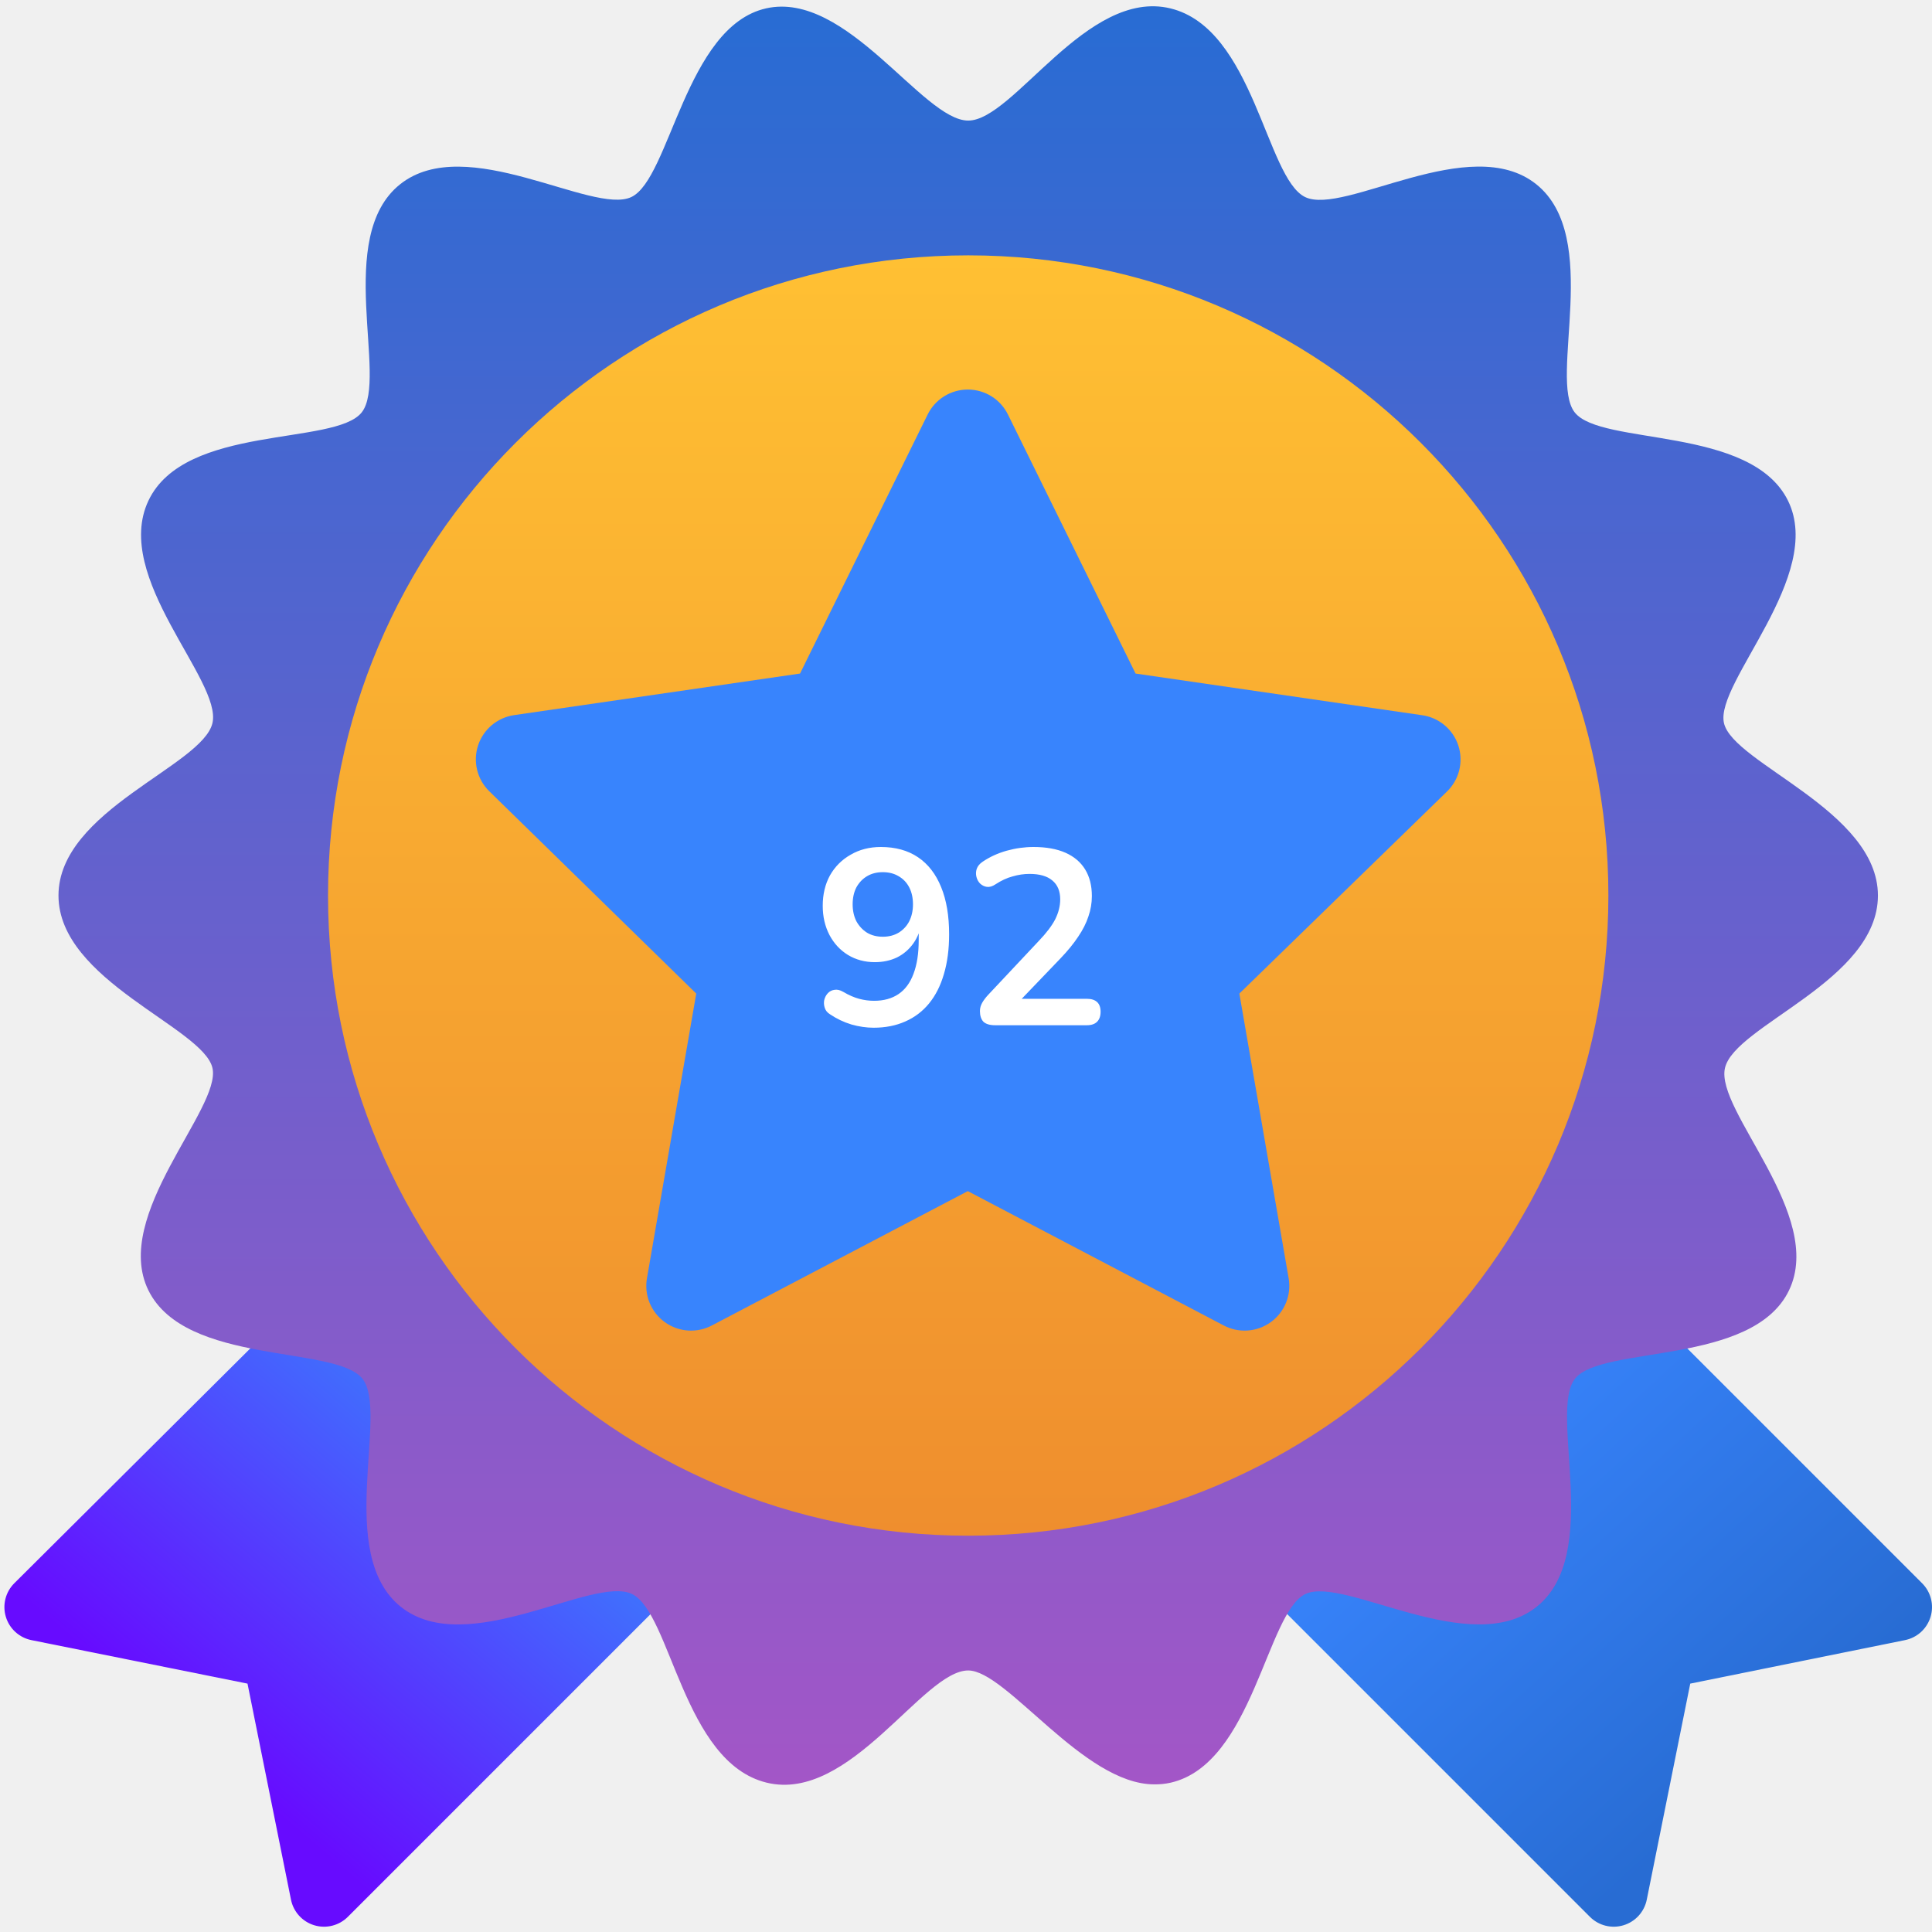
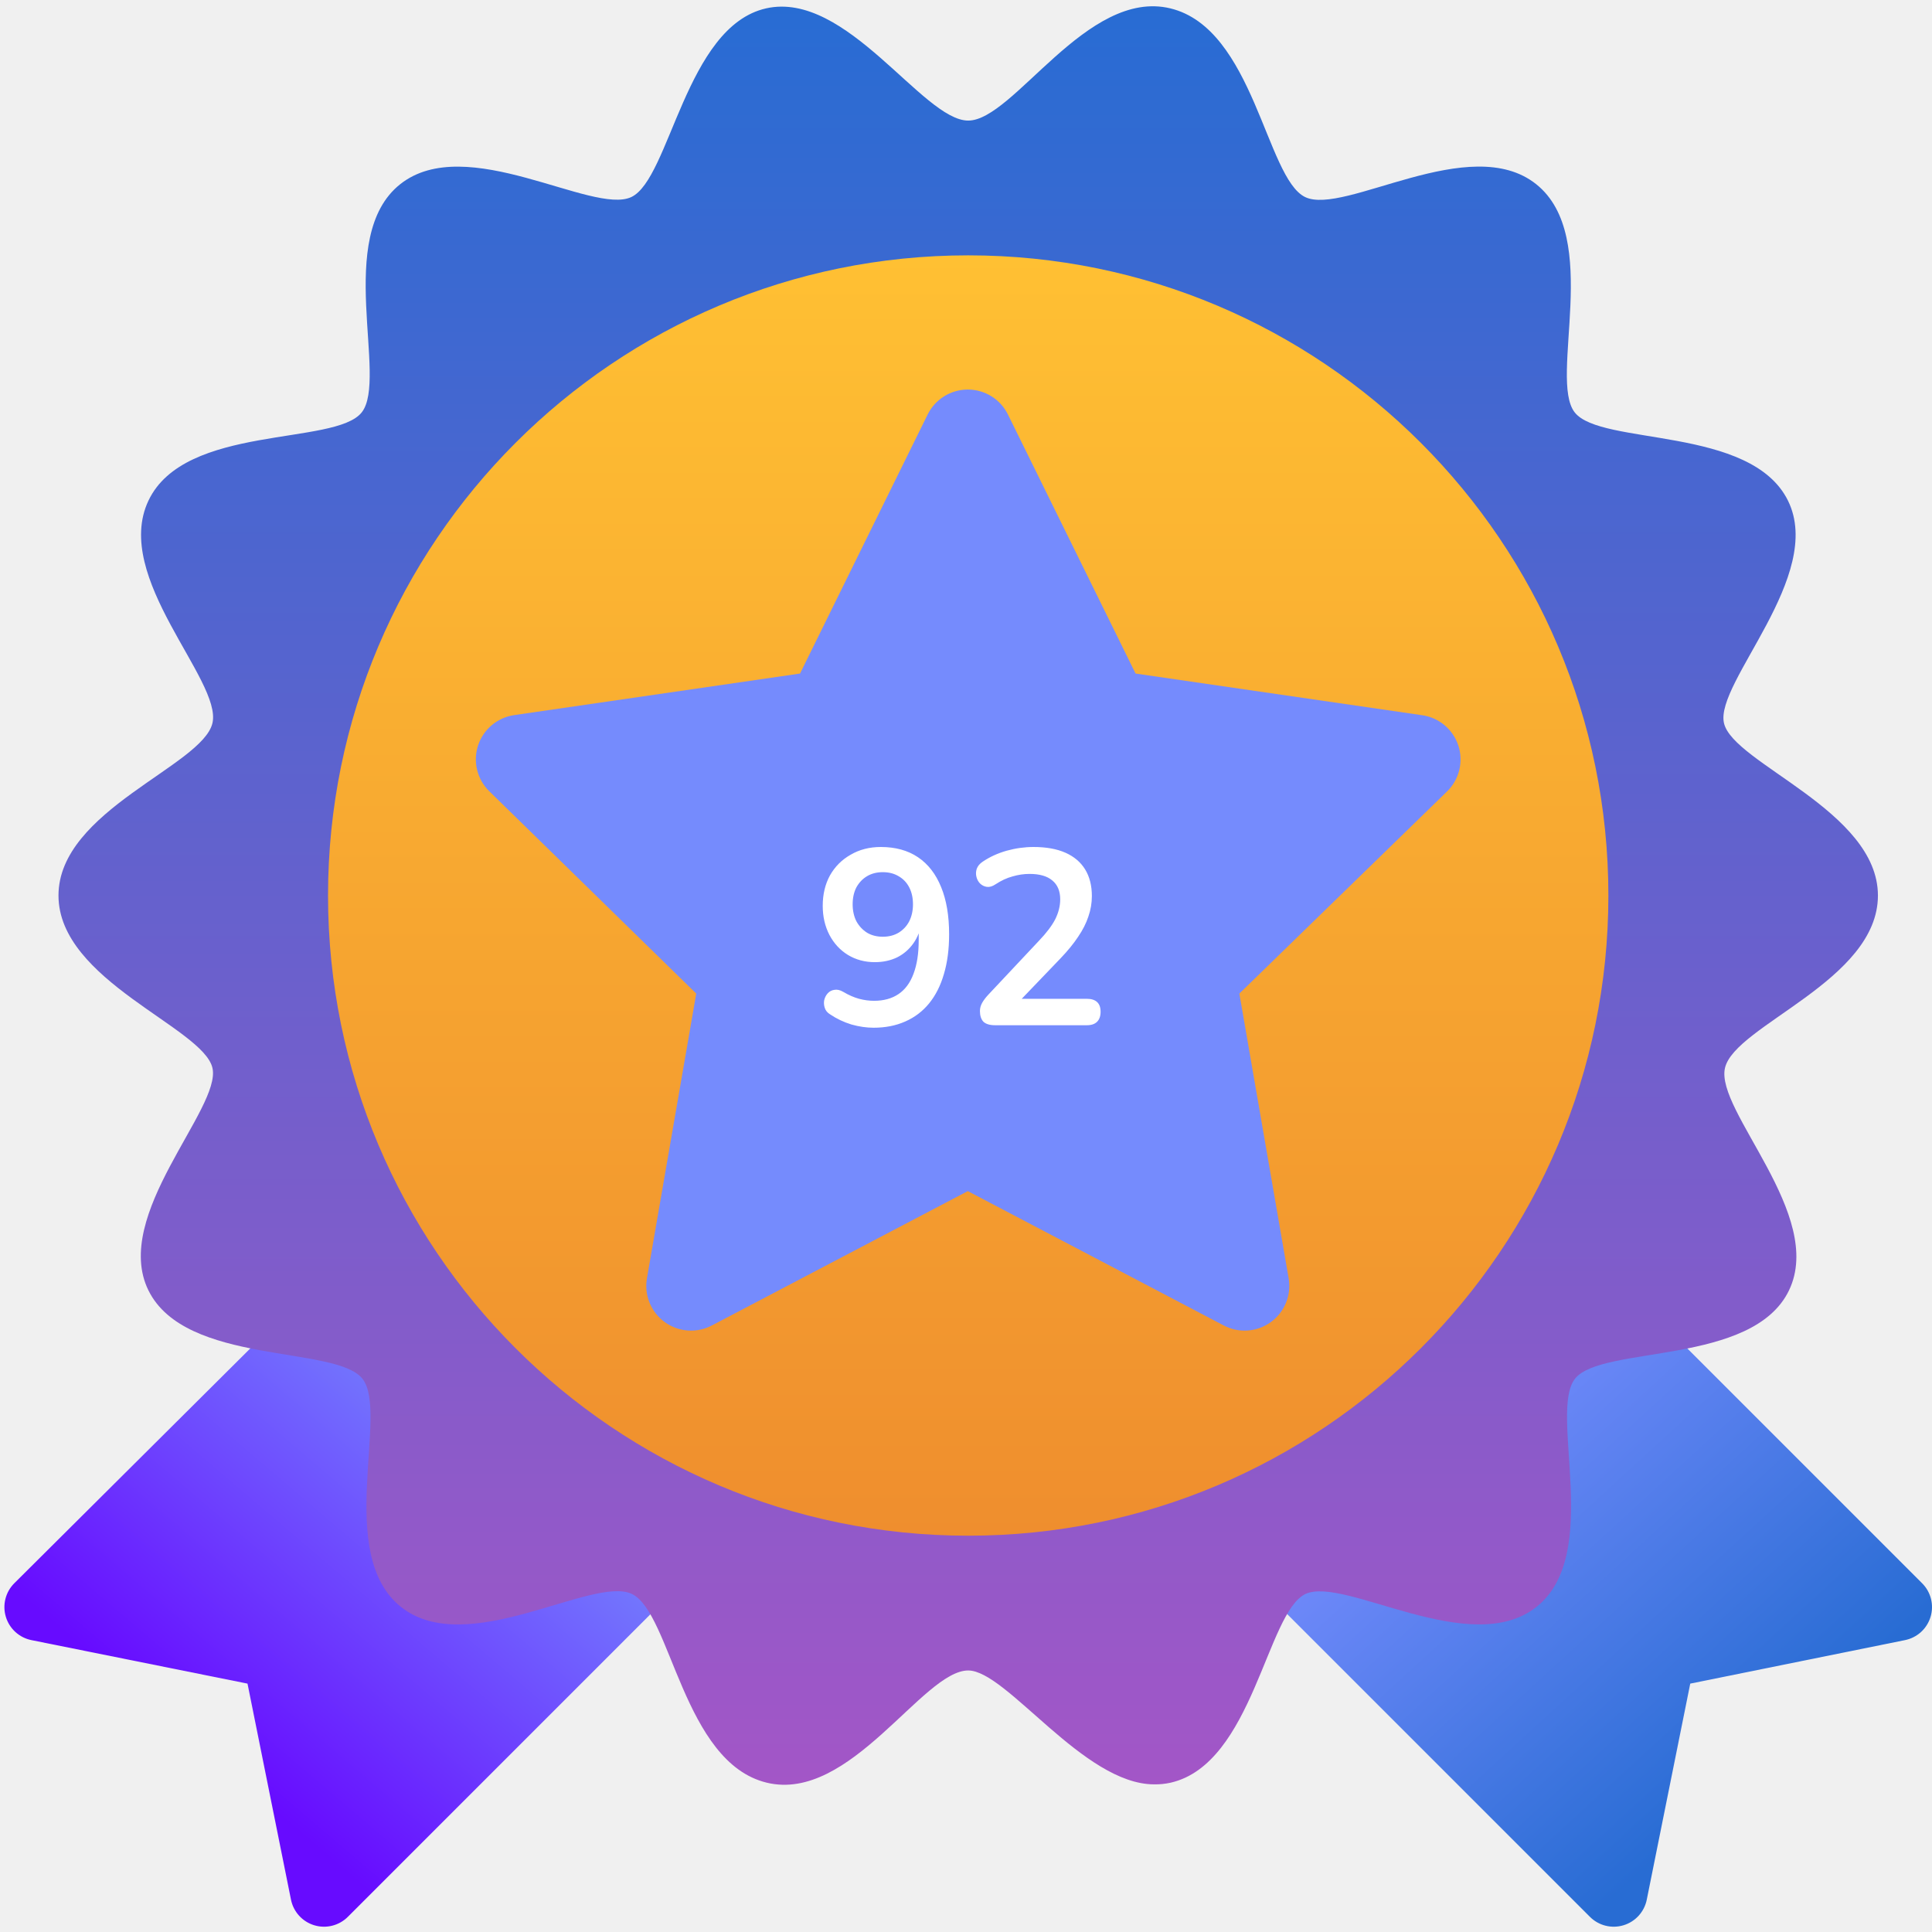
<svg xmlns="http://www.w3.org/2000/svg" width="155" height="155" viewBox="0 0 155 155" fill="none">
  <path d="M154.203 127.017L132.253 105.068C131.805 104.626 131.217 104.355 130.59 104.301C129.964 104.247 129.338 104.413 128.82 104.77L101.789 123.503C101.463 123.728 101.19 124.022 100.99 124.364C100.79 124.706 100.667 125.088 100.631 125.482C100.595 125.877 100.646 126.275 100.781 126.647C100.916 127.02 101.131 127.359 101.411 127.639L127.55 153.778C127.896 154.126 128.329 154.373 128.804 154.493C129.28 154.613 129.779 154.602 130.248 154.46C130.717 154.319 131.139 154.052 131.469 153.689C131.798 153.326 132.023 152.88 132.118 152.4L135.605 135.073L152.824 131.585C153.305 131.49 153.751 131.265 154.114 130.936C154.477 130.606 154.743 130.184 154.885 129.715C155.027 129.246 155.038 128.747 154.918 128.272C154.798 127.796 154.551 127.363 154.203 127.017Z" fill="url(#paint0_linear_470_901)" />
  <path d="M53.673 123.503L26.642 104.77C26.124 104.413 25.498 104.247 24.872 104.301C24.245 104.355 23.657 104.626 23.209 105.068L1.151 127.017C0.803 127.363 0.556 127.796 0.436 128.272C0.316 128.747 0.327 129.246 0.469 129.715C0.61 130.184 0.877 130.606 1.24 130.936C1.603 131.265 2.049 131.49 2.53 131.585L19.857 135.073L23.344 152.4C23.439 152.88 23.664 153.326 23.993 153.689C24.323 154.052 24.745 154.319 25.214 154.46C25.683 154.602 26.182 154.613 26.657 154.493C27.133 154.373 27.566 154.126 27.912 153.778L54.051 127.639C54.331 127.359 54.546 127.02 54.681 126.647C54.816 126.275 54.867 125.877 54.831 125.482C54.794 125.088 54.672 124.706 54.472 124.364C54.272 124.022 53.999 123.728 53.673 123.503Z" fill="url(#paint1_linear_470_901)" />
  <path d="M150.662 71.846C150.662 65.034 139.038 61.25 138.309 58.006C137.579 54.762 146.418 46.193 143.445 40.165C140.471 34.137 128.442 35.786 126.334 33.083C124.225 30.38 128.55 19.027 123.252 14.783C117.954 10.539 107.844 17.324 104.709 15.81C101.573 14.296 100.6 2.294 93.896 0.672C87.192 -0.95 81.326 9.674 77.677 9.674C74.028 9.674 67.919 -0.787 61.458 0.672C54.998 2.132 53.754 14.35 50.646 15.81C47.537 17.27 37.4 10.566 32.102 14.783C26.804 19 31.156 30.38 29.021 33.083C26.885 35.786 14.829 34.002 11.91 40.165C8.99 46.328 17.83 54.573 17.046 58.006C16.262 61.439 4.692 65.007 4.692 71.846C4.692 78.685 16.316 82.442 17.046 85.686C17.776 88.93 8.936 97.499 11.91 103.527C14.883 109.555 26.912 107.906 29.075 110.609C31.237 113.312 26.858 124.665 32.156 128.909C37.454 133.153 47.564 126.368 50.7 127.882C53.835 129.396 54.809 141.398 61.512 143.02C68.216 144.642 74.028 134.018 77.677 134.018C80.759 134.018 86.922 143.155 92.599 143.155C93.044 143.162 93.488 143.117 93.923 143.02C100.519 141.506 101.627 129.342 104.736 127.882C107.844 126.422 117.981 133.126 123.279 128.909C128.577 124.692 124.225 113.312 126.361 110.609C128.496 107.906 140.606 109.582 143.526 103.527C146.445 97.472 137.606 89.119 138.39 85.686C139.174 82.253 150.662 78.685 150.662 71.846Z" fill="url(#paint2_linear_470_901)" />
  <path d="M77.677 123.206C106.042 123.206 129.037 100.211 129.037 71.846C129.037 43.481 106.042 20.486 77.677 20.486C49.312 20.486 26.317 43.481 26.317 71.846C26.317 100.211 49.312 123.206 77.677 123.206Z" fill="url(#paint3_linear_470_901)" />
-   <path d="M114.039 57.372L91.104 54.037L80.875 33.275C80.581 32.669 80.122 32.157 79.551 31.799C78.979 31.442 78.319 31.252 77.644 31.252C76.97 31.252 76.309 31.442 75.738 31.799C75.167 32.157 74.708 32.669 74.414 33.275L64.185 54.037L41.25 57.372C40.59 57.468 39.969 57.746 39.458 58.174C38.947 58.603 38.566 59.165 38.357 59.799C38.148 60.432 38.12 61.111 38.276 61.759C38.432 62.407 38.766 62.999 39.24 63.468L55.858 79.712L51.91 102.518C51.787 103.184 51.856 103.87 52.107 104.498C52.359 105.126 52.783 105.671 53.331 106.068C53.879 106.466 54.529 106.7 55.204 106.745C55.88 106.789 56.555 106.641 57.15 106.319L77.644 95.561L98.139 106.319C98.734 106.641 99.409 106.789 100.084 106.745C100.76 106.7 101.41 106.466 101.958 106.068C102.506 105.671 102.93 105.126 103.181 104.498C103.433 103.87 103.501 103.184 103.379 102.518L99.431 79.712L116.049 63.54C116.544 63.073 116.897 62.476 117.065 61.817C117.234 61.159 117.212 60.466 117.001 59.819C116.79 59.173 116.4 58.599 115.875 58.166C115.351 57.733 114.714 57.457 114.039 57.372Z" fill="#3884FD" />
+   <path d="M114.039 57.372L91.104 54.037L80.875 33.275C80.581 32.669 80.122 32.157 79.551 31.799C78.979 31.442 78.319 31.252 77.644 31.252C76.97 31.252 76.309 31.442 75.738 31.799C75.167 32.157 74.708 32.669 74.414 33.275L64.185 54.037L41.25 57.372C40.59 57.468 39.969 57.746 39.458 58.174C38.947 58.603 38.566 59.165 38.357 59.799C38.148 60.432 38.12 61.111 38.276 61.759C38.432 62.407 38.766 62.999 39.24 63.468L55.858 79.712L51.91 102.518C51.787 103.184 51.856 103.87 52.107 104.498C52.359 105.126 52.783 105.671 53.331 106.068C53.879 106.466 54.529 106.7 55.204 106.745C55.88 106.789 56.555 106.641 57.15 106.319L77.644 95.561L98.139 106.319C98.734 106.641 99.409 106.789 100.084 106.745C100.76 106.7 101.41 106.466 101.958 106.068C102.506 105.671 102.93 105.126 103.181 104.498C103.433 103.87 103.501 103.184 103.379 102.518L99.431 79.712L116.049 63.54C116.544 63.073 116.897 62.476 117.065 61.817C117.234 61.159 117.212 60.466 117.001 59.819C116.79 59.173 116.4 58.599 115.875 58.166C115.351 57.733 114.714 57.457 114.039 57.372Z" fill="#758BFD" />
  <path d="M70.086 82.452C69.512 82.452 68.919 82.365 68.306 82.192C67.692 82.005 67.119 81.732 66.586 81.372C66.372 81.239 66.232 81.065 66.166 80.852C66.099 80.639 66.086 80.432 66.126 80.232C66.179 80.019 66.272 79.839 66.406 79.692C66.552 79.532 66.732 79.439 66.946 79.412C67.159 79.372 67.392 79.425 67.646 79.572C68.099 79.839 68.526 80.025 68.926 80.132C69.326 80.239 69.726 80.292 70.126 80.292C70.899 80.292 71.552 80.112 72.086 79.752C72.619 79.392 73.019 78.852 73.286 78.132C73.566 77.399 73.706 76.499 73.706 75.432V73.932H73.946C73.852 74.599 73.632 75.179 73.286 75.672C72.939 76.165 72.499 76.545 71.966 76.812C71.432 77.065 70.839 77.192 70.186 77.192C69.386 77.192 68.666 76.999 68.026 76.612C67.399 76.225 66.906 75.692 66.546 75.012C66.186 74.319 66.006 73.539 66.006 72.672C66.006 71.752 66.199 70.939 66.586 70.232C66.986 69.525 67.539 68.972 68.246 68.572C68.952 68.159 69.759 67.952 70.666 67.952C71.839 67.952 72.832 68.225 73.646 68.772C74.459 69.319 75.079 70.119 75.506 71.172C75.932 72.212 76.146 73.472 76.146 74.952C76.146 76.152 76.006 77.219 75.726 78.152C75.459 79.072 75.066 79.852 74.546 80.492C74.026 81.132 73.386 81.619 72.626 81.952C71.879 82.285 71.032 82.452 70.086 82.452ZM70.826 75.152C71.306 75.152 71.726 75.045 72.086 74.832C72.459 74.605 72.746 74.299 72.946 73.912C73.146 73.512 73.246 73.059 73.246 72.552C73.246 72.032 73.146 71.579 72.946 71.192C72.746 70.805 72.459 70.505 72.086 70.292C71.726 70.079 71.306 69.972 70.826 69.972C70.346 69.972 69.926 70.079 69.566 70.292C69.206 70.505 68.919 70.805 68.706 71.192C68.506 71.579 68.406 72.032 68.406 72.552C68.406 73.059 68.506 73.512 68.706 73.912C68.919 74.299 69.206 74.605 69.566 74.832C69.926 75.045 70.346 75.152 70.826 75.152ZM79.838 82.252C79.411 82.252 79.098 82.159 78.898 81.972C78.711 81.772 78.618 81.485 78.618 81.112C78.618 80.885 78.678 80.665 78.798 80.452C78.918 80.239 79.091 80.012 79.318 79.772L83.338 75.492C83.951 74.852 84.391 74.272 84.658 73.752C84.924 73.219 85.058 72.685 85.058 72.152C85.058 71.485 84.844 70.979 84.418 70.632C84.004 70.285 83.398 70.112 82.598 70.112C82.144 70.112 81.691 70.179 81.238 70.312C80.784 70.432 80.325 70.645 79.858 70.952C79.618 71.112 79.391 71.179 79.178 71.152C78.978 71.125 78.798 71.039 78.638 70.892C78.491 70.745 78.391 70.565 78.338 70.352C78.284 70.139 78.291 69.925 78.358 69.712C78.438 69.485 78.598 69.292 78.838 69.132C79.411 68.745 80.051 68.452 80.758 68.252C81.478 68.052 82.198 67.952 82.918 67.952C83.931 67.952 84.784 68.105 85.478 68.412C86.171 68.719 86.698 69.165 87.058 69.752C87.418 70.339 87.598 71.052 87.598 71.892C87.598 72.452 87.504 72.999 87.318 73.532C87.144 74.065 86.871 74.605 86.498 75.152C86.138 75.699 85.665 76.279 85.078 76.892L81.318 80.812V80.132H87.198C87.558 80.132 87.831 80.219 88.018 80.392C88.204 80.565 88.298 80.825 88.298 81.172C88.298 81.519 88.204 81.785 88.018 81.972C87.831 82.159 87.558 82.252 87.198 82.252H79.838Z" fill="white" />
  <defs>
    <linearGradient id="paint0_linear_470_901" x1="114.683" y1="113.069" x2="140.958" y2="141.749" gradientUnits="userSpaceOnUse">
-       <stop stop-color="#3884FD" />
+       <stop stop-color="#758BFD" />
      <stop offset="1" stop-color="#286CD3" />
    </linearGradient>
    <linearGradient id="paint1_linear_470_901" x1="41.347" y1="111.204" x2="16.37" y2="140.506" gradientUnits="userSpaceOnUse">
-       <stop stop-color="#3884FD" />
+       <stop stop-color="#758BFD" />
      <stop offset="1" stop-color="#670BFF" />
    </linearGradient>
    <linearGradient id="paint2_linear_470_901" x1="77.677" y1="0.537" x2="77.677" y2="143.155" gradientUnits="userSpaceOnUse">
      <stop stop-color="#286CD3" />
      <stop offset="1" stop-color="#A356C7" />
    </linearGradient>
    <linearGradient id="paint3_linear_470_901" x1="77.677" y1="20.486" x2="77.677" y2="123.206" gradientUnits="userSpaceOnUse">
      <stop stop-color="#FFC033" />
      <stop offset="1" stop-color="#EF8E2E" />
    </linearGradient>
  </defs>
</svg>
